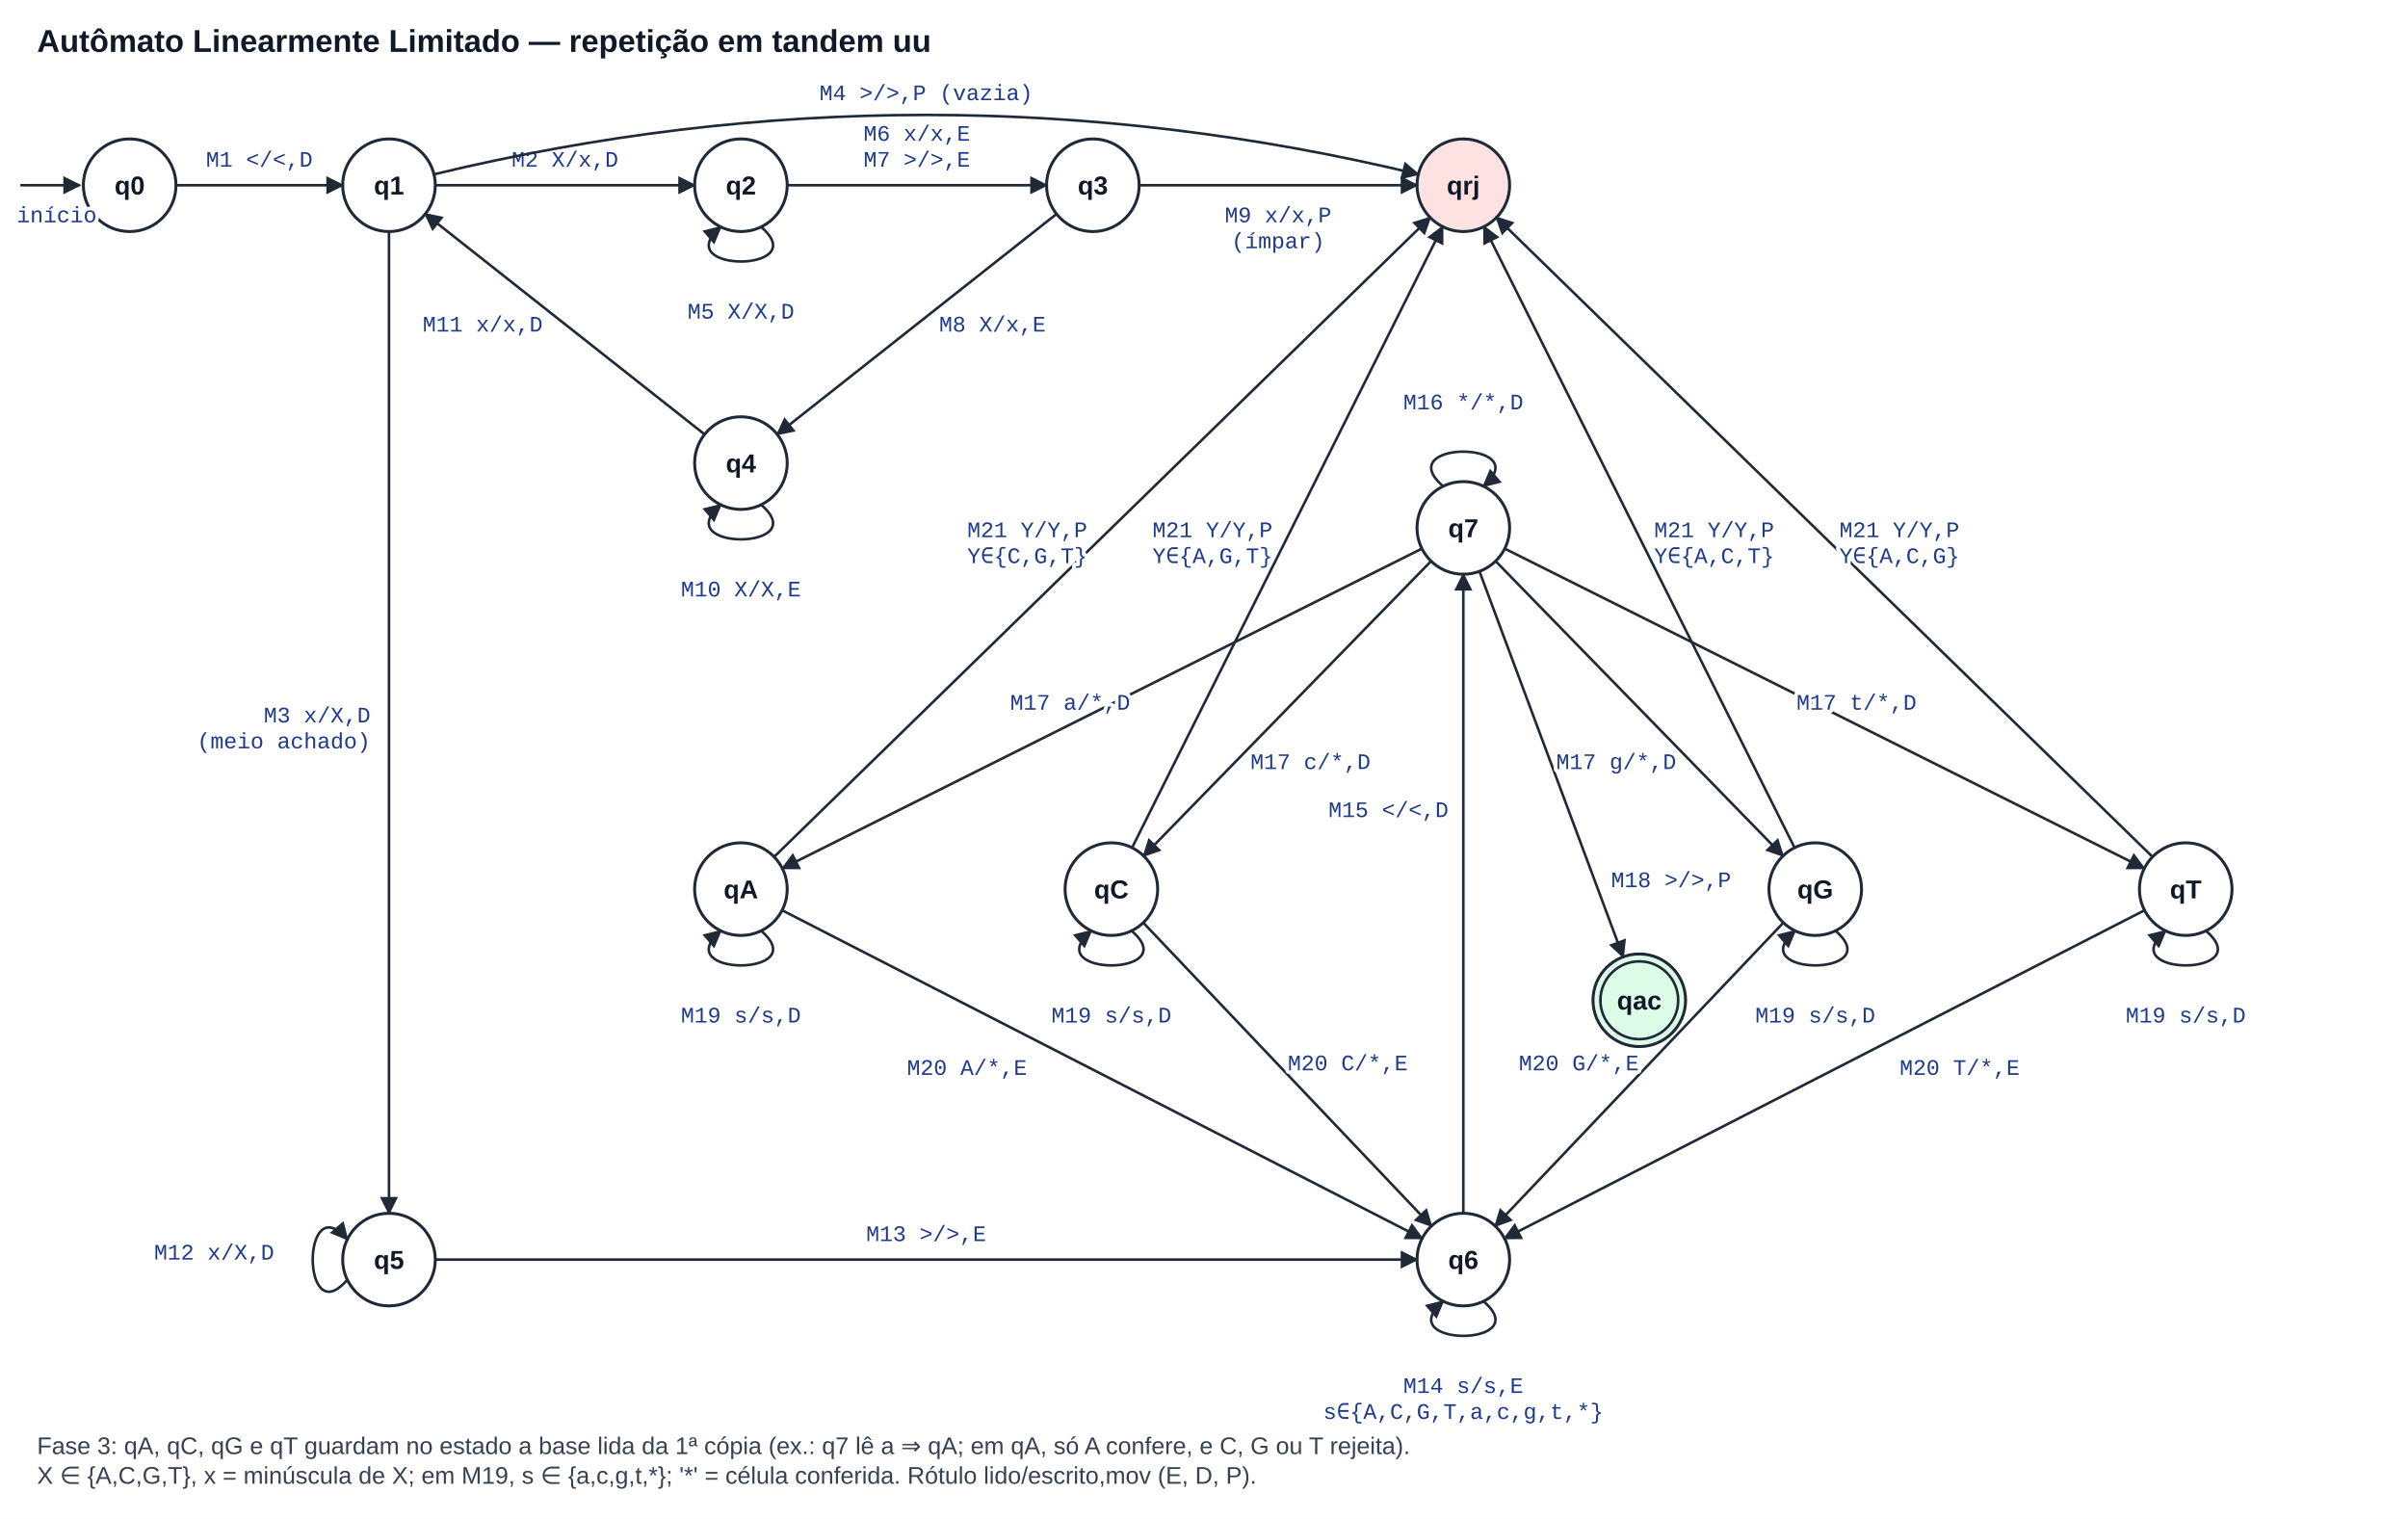
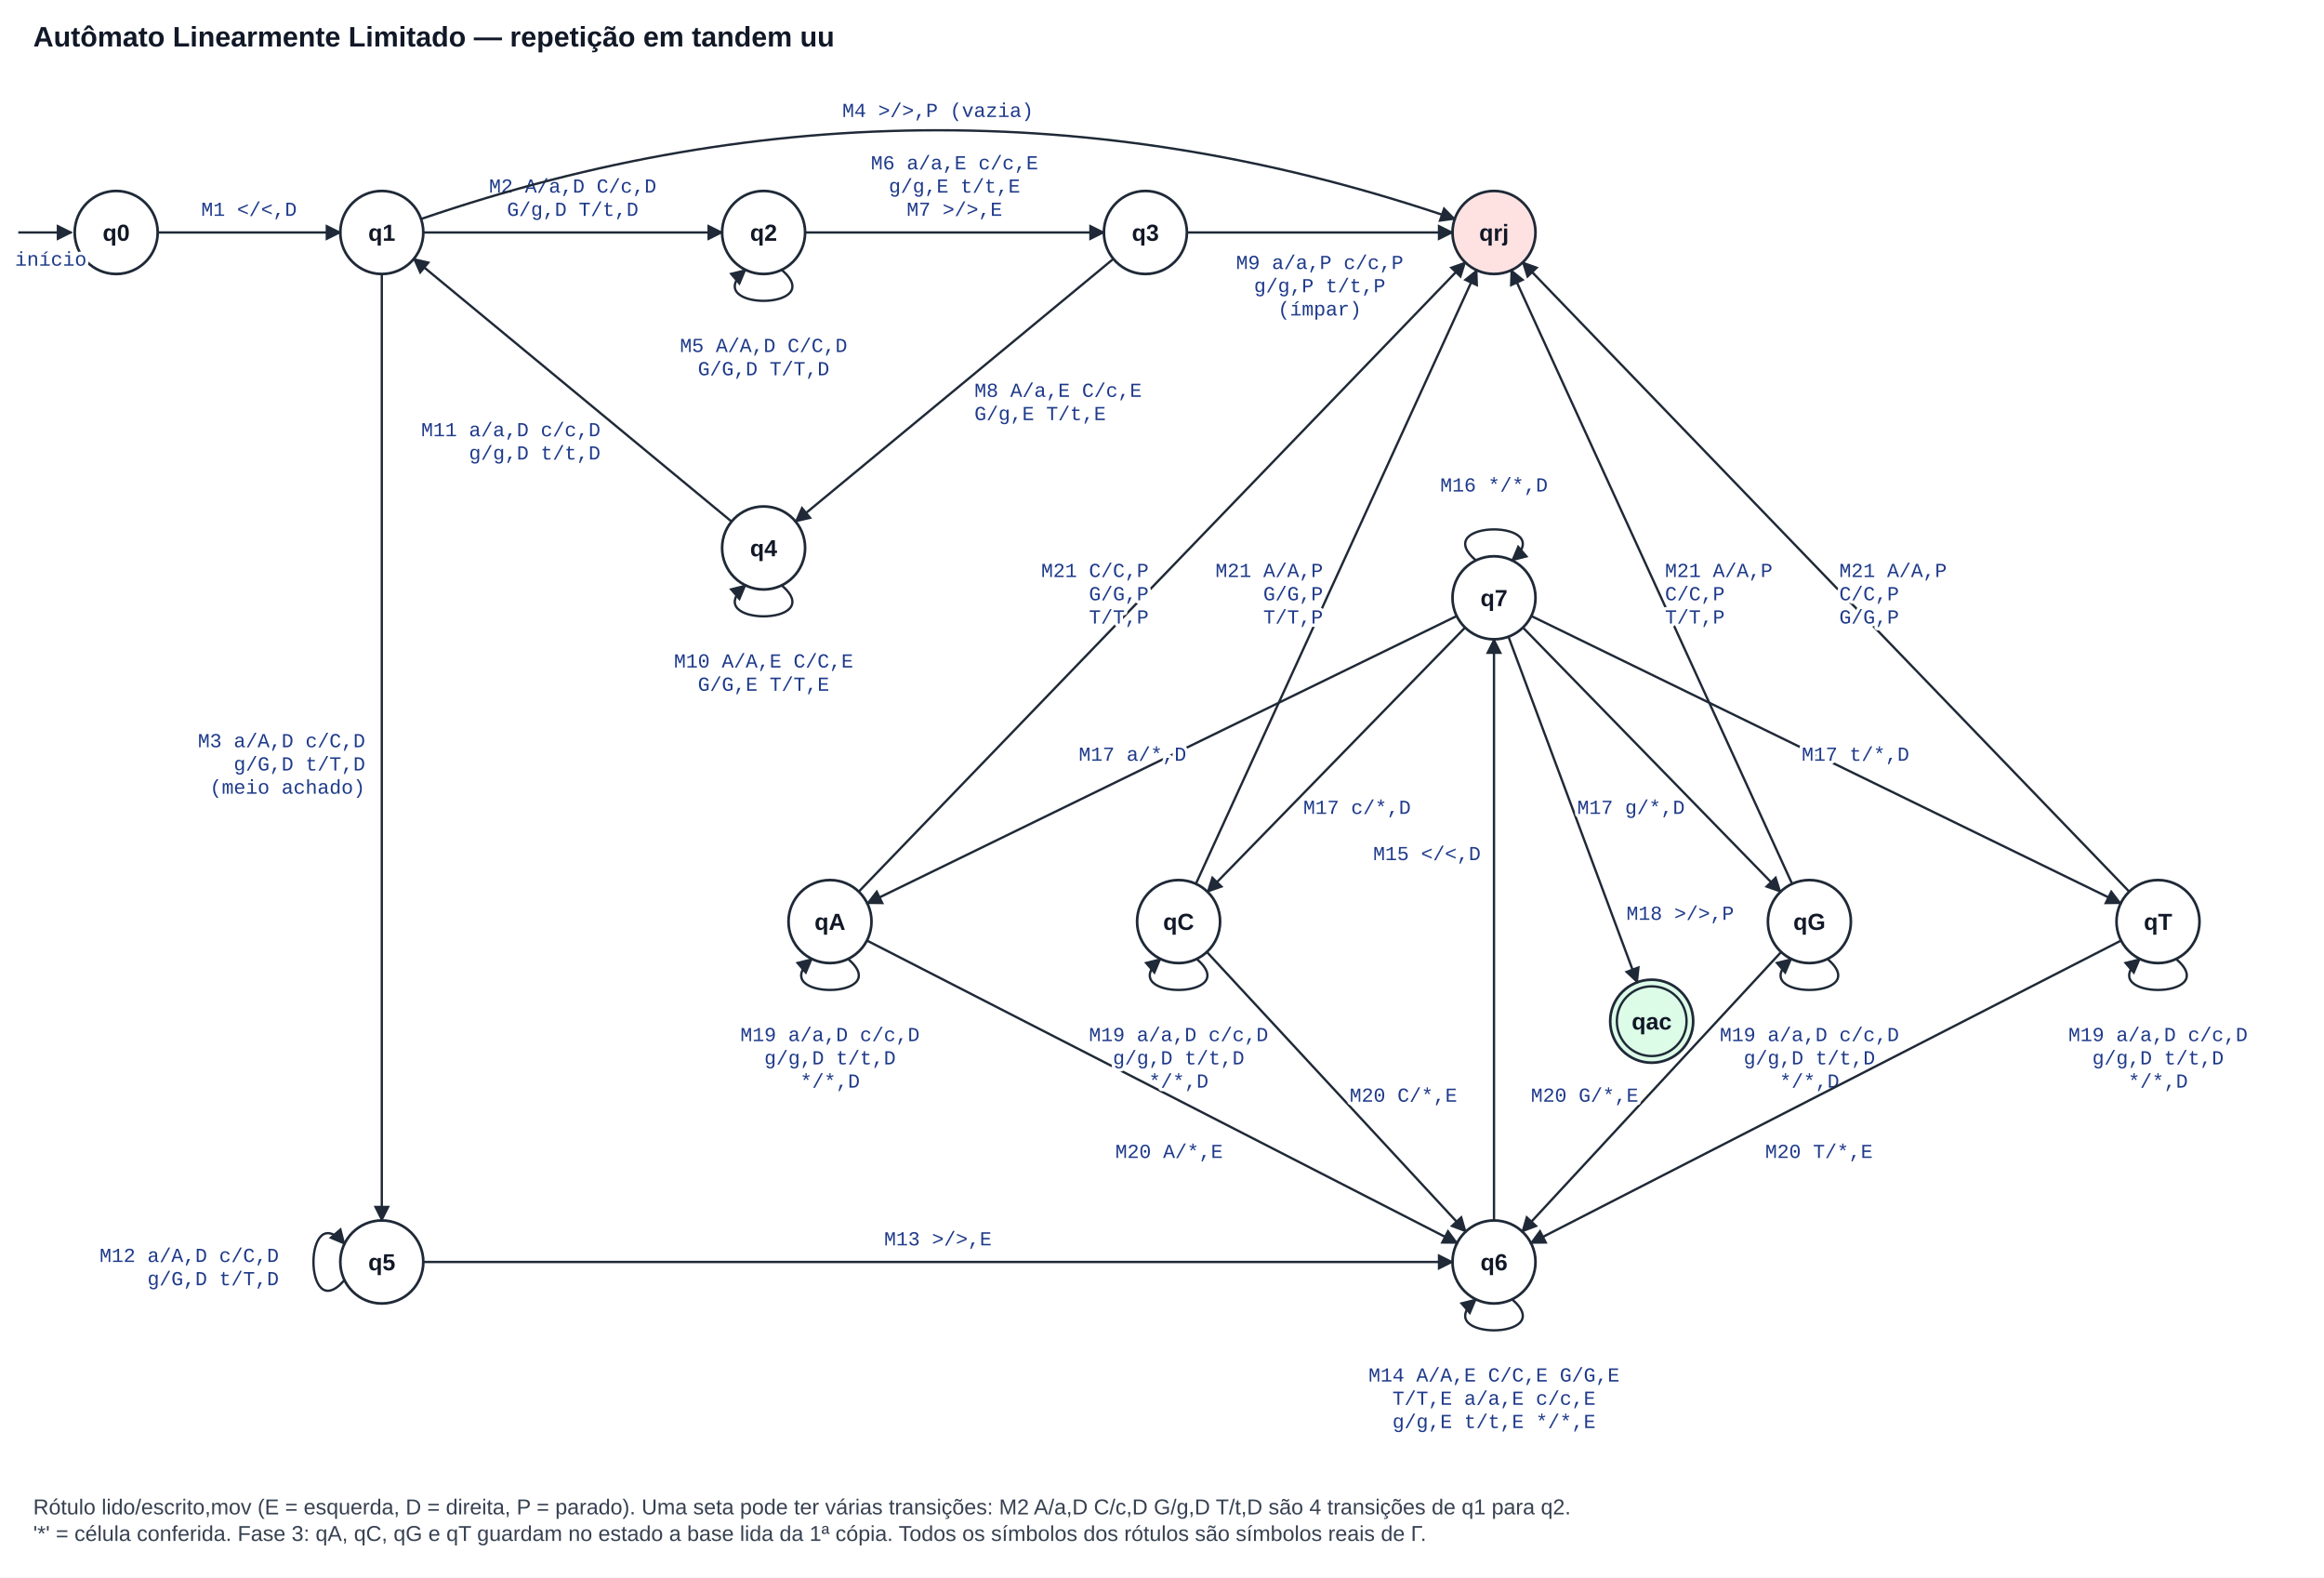
- <svg xmlns="http://www.w3.org/2000/svg" viewBox="0 0 1300 820" width="1300" height="820">
+ <svg xmlns="http://www.w3.org/2000/svg" viewBox="0 0 1400 950" width="1400" height="950">
  <defs>
    <marker id="ponta-all" viewBox="0 0 10 10" refX="9" refY="5" markerWidth="7" markerHeight="7" orient="auto-start-reverse">
      <path d="M0,0 L10,5 L0,10 z" fill="#1f2937" />
    </marker>
  </defs>
  <style>
    .seta-all { fill: none; stroke: #1f2937; stroke-width: 1.4; marker-end: url(#ponta-all); }
    .no { font: 600 14px 'Segoe UI', Arial, sans-serif; fill: #111827; }
    .rot { font: 12px Consolas, 'Courier New', monospace; fill: #1e3a8a;
            paint-order: stroke; stroke: white; stroke-width: 4px; stroke-linejoin: round; }
    .nota { font: 13px 'Segoe UI', Arial, sans-serif; fill: #374151; }
    .titulo { font: 700 17px 'Segoe UI', Arial, sans-serif; fill: #111827; }
  </style>
  <rect width="100%" height="100%" fill="white" />
  <text x="20" y="28" class="titulo">Autômato Linearmente Limitado — repetição em tandem uu</text>
-   <circle cx="70" cy="100" r="25" fill="#ffffff" stroke="#1f2937" stroke-width="1.6" />
-   <text x="70" y="105" text-anchor="middle" class="no">q0</text>
-   <line x1="11" y1="100" x2="43" y2="100" class="seta-all" />
-   <text x="9" y="120" class="rot" text-anchor="start">início</text>
-   <circle cx="210" cy="100" r="25" fill="#ffffff" stroke="#1f2937" stroke-width="1.6" />
-   <text x="210" y="105" text-anchor="middle" class="no">q1</text>
-   <circle cx="400" cy="100" r="25" fill="#ffffff" stroke="#1f2937" stroke-width="1.6" />
-   <text x="400" y="105" text-anchor="middle" class="no">q2</text>
-   <circle cx="590" cy="100" r="25" fill="#ffffff" stroke="#1f2937" stroke-width="1.6" />
-   <text x="590" y="105" text-anchor="middle" class="no">q3</text>
-   <circle cx="400" cy="250" r="25" fill="#ffffff" stroke="#1f2937" stroke-width="1.6" />
-   <text x="400" y="255" text-anchor="middle" class="no">q4</text>
-   <circle cx="790" cy="100" r="25" fill="#fee2e2" stroke="#1f2937" stroke-width="1.6" />
-   <text x="790" y="105" text-anchor="middle" class="no">qrj</text>
-   <circle cx="210" cy="680" r="25" fill="#ffffff" stroke="#1f2937" stroke-width="1.6" />
-   <text x="210" y="685" text-anchor="middle" class="no">q5</text>
-   <circle cx="790" cy="680" r="25" fill="#ffffff" stroke="#1f2937" stroke-width="1.6" />
-   <text x="790" y="685" text-anchor="middle" class="no">q6</text>
-   <circle cx="790" cy="285" r="25" fill="#ffffff" stroke="#1f2937" stroke-width="1.6" />
-   <text x="790" y="290" text-anchor="middle" class="no">q7</text>
-   <circle cx="885" cy="540" r="25" fill="#dcfce7" stroke="#1f2937" stroke-width="1.6" />
-   <circle cx="885" cy="540" r="21" fill="none" stroke="#1f2937" stroke-width="1.4" />
-   <text x="885" y="545" text-anchor="middle" class="no">qac</text>
-   <circle cx="400" cy="480" r="25" fill="#ffffff" stroke="#1f2937" stroke-width="1.6" />
-   <text x="400" y="485" text-anchor="middle" class="no">qA</text>
-   <circle cx="600" cy="480" r="25" fill="#ffffff" stroke="#1f2937" stroke-width="1.6" />
-   <text x="600" y="485" text-anchor="middle" class="no">qC</text>
-   <circle cx="980" cy="480" r="25" fill="#ffffff" stroke="#1f2937" stroke-width="1.6" />
-   <text x="980" y="485" text-anchor="middle" class="no">qG</text>
-   <circle cx="1180" cy="480" r="25" fill="#ffffff" stroke="#1f2937" stroke-width="1.6" />
-   <text x="1180" y="485" text-anchor="middle" class="no">qT</text>
-   <path d="M95.0,100.0 Q140.0,100.0 185.0,100.0" class="seta-all" />
-   <text x="140.0" y="90.0" text-anchor="middle" class="rot">M1 &lt;/&lt;,D</text>
-   <path d="M235.0,100.0 Q305.0,100.0 375.0,100.0" class="seta-all" />
-   <text x="305.0" y="90.0" text-anchor="middle" class="rot">M2 X/x,D</text>
-   <path d="M410.9,122.5 C439.9,147.4 360.1,147.4 389.1,122.5" class="seta-all" />
-   <text x="400.0" y="172.0" text-anchor="middle" class="rot">M5 X/X,D</text>
-   <path d="M425.0,100.0 Q495.0,100.0 565.0,100.0" class="seta-all" />
-   <text x="495.0" y="76.0" text-anchor="middle" class="rot">M6 x/x,E</text>
-   <text x="495.0" y="90.0" text-anchor="middle" class="rot">M7 &gt;/&gt;,E</text>
-   <path d="M570.4,115.5 Q495.0,175.0 419.6,234.5" class="seta-all" />
-   <text x="507.0" y="179.0" text-anchor="start" class="rot">M8 X/x,E</text>
-   <path d="M410.9,272.5 C439.9,297.4 360.1,297.4 389.1,272.5" class="seta-all" />
-   <text x="400.0" y="322.0" text-anchor="middle" class="rot">M10 X/X,E</text>
-   <path d="M380.4,234.5 Q305.0,175.0 229.6,115.5" class="seta-all" />
-   <text x="293.0" y="179.0" text-anchor="end" class="rot">M11 x/x,D</text>
-   <path d="M615.0,100.0 Q690.0,100.0 765.0,100.0" class="seta-all" />
-   <text x="690.0" y="120.0" text-anchor="middle" class="rot">M9 x/x,P</text>
-   <text x="690.0" y="134.0" text-anchor="middle" class="rot">(ímpar)</text>
-   <path d="M234.3,94.1 Q500.0,30.0 765.7,94.1" class="seta-all" />
-   <text x="500.0" y="54.067" text-anchor="middle" class="rot">M4 &gt;/&gt;,P  (vazia)</text>
-   <path d="M210.0,125.0 Q210.0,390.0 210.0,655.0" class="seta-all" />
-   <text x="200.0" y="390.0" text-anchor="end" class="rot">M3 x/X,D</text>
-   <text x="200.0" y="404.0" text-anchor="end" class="rot">(meio achado)</text>
-   <path d="M187.5,690.9 C162.6,719.9 162.6,640.1 187.5,669.1" class="seta-all" />
-   <text x="148.0" y="680.0" text-anchor="end" class="rot">M12 x/X,D</text>
-   <path d="M235.0,680.0 Q500.0,680.0 765.0,680.0" class="seta-all" />
-   <text x="500.0" y="670.0" text-anchor="middle" class="rot">M13 &gt;/&gt;,E</text>
-   <path d="M800.9,702.5 C829.9,727.4 750.1,727.4 779.1,702.5" class="seta-all" />
-   <text x="790.0" y="752.0" text-anchor="middle" class="rot">M14 s/s,E</text>
-   <text x="790.0" y="766.0" text-anchor="middle" class="rot">s∈{A,C,G,T,a,c,g,t,*}</text>
-   <path d="M790.0,655.0 Q790.0,482.5 790.0,310.0" class="seta-all" />
-   <text x="782.0" y="441.1" text-anchor="end" class="rot">M15 &lt;/&lt;,D</text>
-   <path d="M779.1,262.5 C750.1,237.6 829.9,237.6 800.9,262.5" class="seta-all" />
-   <text x="790.0" y="221.0" text-anchor="middle" class="rot">M16 */*,D</text>
-   <path d="M798.7,308.4 Q837.5,412.5 876.3,516.6" class="seta-all" />
-   <text x="869.763" y="478.944" text-anchor="start" class="rot">M18 &gt;/&gt;,P</text>
-   <path d="M767.6,296.2 Q595.0,382.5 422.4,468.8" class="seta-all" />
-   <text x="577.736" y="383.132" text-anchor="middle" class="rot">M17 a/*,D</text>
-   <path d="M410.9,502.5 C439.9,527.4 360.1,527.4 389.1,502.5" class="seta-all" />
-   <text x="400.0" y="552.0" text-anchor="middle" class="rot">M19 s/s,D</text>
-   <path d="M422.2,491.4 Q595.0,580.0 767.8,668.6" class="seta-all" />
-   <text x="554.449" y="580.282" text-anchor="end" class="rot">M20 A/*,E</text>
-   <path d="M417.9,462.6 Q595.0,290.0 772.1,117.4" class="seta-all" />
-   <text x="587.0" y="290.0" text-anchor="end" class="rot">M21 Y/Y,P</text>
-   <text x="587.0" y="304.0" text-anchor="end" class="rot">Y∈{C,G,T}</text>
-   <path d="M772.6,302.9 Q695.0,382.5 617.4,462.1" class="seta-all" />
-   <text x="675.081" y="415.154" text-anchor="start" class="rot">M17 c/*,D</text>
-   <path d="M610.9,502.5 C639.9,527.4 560.1,527.4 589.1,502.5" class="seta-all" />
-   <text x="600.0" y="552.0" text-anchor="middle" class="rot">M19 s/s,D</text>
-   <path d="M617.2,498.1 Q695.0,580.0 772.8,661.9" class="seta-all" />
-   <text x="695.222" y="577.812" text-anchor="start" class="rot">M20 C/*,E</text>
-   <path d="M611.2,457.6 Q695.0,290.0 778.8,122.4" class="seta-all" />
-   <text x="687.0" y="290.0" text-anchor="end" class="rot">M21 Y/Y,P</text>
-   <text x="687.0" y="304.0" text-anchor="end" class="rot">Y∈{A,G,T}</text>
-   <path d="M807.4,302.9 Q885.0,382.5 962.6,462.1" class="seta-all" />
-   <text x="904.919" y="415.154" text-anchor="end" class="rot">M17 g/*,D</text>
-   <path d="M990.9,502.5 C1019.9,527.4 940.1,527.4 969.1,502.5" class="seta-all" />
-   <text x="980.0" y="552.0" text-anchor="middle" class="rot">M19 s/s,D</text>
-   <path d="M962.8,498.1 Q885.0,580.0 807.2,661.9" class="seta-all" />
-   <text x="884.778" y="577.812" text-anchor="end" class="rot">M20 G/*,E</text>
-   <path d="M968.8,457.6 Q885.0,290.0 801.2,122.4" class="seta-all" />
-   <text x="893.0" y="290.0" text-anchor="start" class="rot">M21 Y/Y,P</text>
-   <text x="893.0" y="304.0" text-anchor="start" class="rot">Y∈{A,C,T}</text>
-   <path d="M812.4,296.2 Q985.0,382.5 1157.6,468.8" class="seta-all" />
-   <text x="1002.264" y="383.132" text-anchor="middle" class="rot">M17 t/*,D</text>
-   <path d="M1190.9,502.5 C1219.9,527.4 1140.1,527.4 1169.1,502.5" class="seta-all" />
-   <text x="1180.0" y="552.0" text-anchor="middle" class="rot">M19 s/s,D</text>
-   <path d="M1157.8,491.4 Q985.0,580.0 812.2,668.6" class="seta-all" />
-   <text x="1025.551" y="580.282" text-anchor="start" class="rot">M20 T/*,E</text>
-   <path d="M1162.1,462.6 Q985.0,290.0 807.9,117.4" class="seta-all" />
-   <text x="993.0" y="290.0" text-anchor="start" class="rot">M21 Y/Y,P</text>
-   <text x="993.0" y="304.0" text-anchor="start" class="rot">Y∈{A,C,G}</text>
-   <text x="20" y="785" class="nota">Fase 3: qA, qC, qG e qT guardam no estado a base lida da 1ª cópia (ex.: q7 lê a ⇒ qA; em qA, só A confere, e C, G ou T rejeita).</text>
-   <text x="20" y="801" class="nota">X ∈ {A,C,G,T}, x = minúscula de X; em M19, s ∈ {a,c,g,t,*}; '*' = célula conferida.  Rótulo  lido/escrito,mov  (E, D, P).</text>
+   <circle cx="70" cy="140" r="25" fill="#ffffff" stroke="#1f2937" stroke-width="1.6" />
+   <text x="70" y="145" text-anchor="middle" class="no">q0</text>
+   <line x1="11" y1="140" x2="43" y2="140" class="seta-all" />
+   <text x="9" y="160" class="rot" text-anchor="start">início</text>
+   <circle cx="230" cy="140" r="25" fill="#ffffff" stroke="#1f2937" stroke-width="1.6" />
+   <text x="230" y="145" text-anchor="middle" class="no">q1</text>
+   <circle cx="460" cy="140" r="25" fill="#ffffff" stroke="#1f2937" stroke-width="1.6" />
+   <text x="460" y="145" text-anchor="middle" class="no">q2</text>
+   <circle cx="690" cy="140" r="25" fill="#ffffff" stroke="#1f2937" stroke-width="1.6" />
+   <text x="690" y="145" text-anchor="middle" class="no">q3</text>
+   <circle cx="460" cy="330" r="25" fill="#ffffff" stroke="#1f2937" stroke-width="1.6" />
+   <text x="460" y="335" text-anchor="middle" class="no">q4</text>
+   <circle cx="900" cy="140" r="25" fill="#fee2e2" stroke="#1f2937" stroke-width="1.6" />
+   <text x="900" y="145" text-anchor="middle" class="no">qrj</text>
+   <circle cx="230" cy="760" r="25" fill="#ffffff" stroke="#1f2937" stroke-width="1.6" />
+   <text x="230" y="765" text-anchor="middle" class="no">q5</text>
+   <circle cx="900" cy="760" r="25" fill="#ffffff" stroke="#1f2937" stroke-width="1.6" />
+   <text x="900" y="765" text-anchor="middle" class="no">q6</text>
+   <circle cx="900" cy="360" r="25" fill="#ffffff" stroke="#1f2937" stroke-width="1.6" />
+   <text x="900" y="365" text-anchor="middle" class="no">q7</text>
+   <circle cx="995" cy="615" r="25" fill="#dcfce7" stroke="#1f2937" stroke-width="1.6" />
+   <circle cx="995" cy="615" r="21" fill="none" stroke="#1f2937" stroke-width="1.4" />
+   <text x="995" y="620" text-anchor="middle" class="no">qac</text>
+   <circle cx="500" cy="555" r="25" fill="#ffffff" stroke="#1f2937" stroke-width="1.6" />
+   <text x="500" y="560" text-anchor="middle" class="no">qA</text>
+   <circle cx="710" cy="555" r="25" fill="#ffffff" stroke="#1f2937" stroke-width="1.6" />
+   <text x="710" y="560" text-anchor="middle" class="no">qC</text>
+   <circle cx="1090" cy="555" r="25" fill="#ffffff" stroke="#1f2937" stroke-width="1.6" />
+   <text x="1090" y="560" text-anchor="middle" class="no">qG</text>
+   <circle cx="1300" cy="555" r="25" fill="#ffffff" stroke="#1f2937" stroke-width="1.6" />
+   <text x="1300" y="560" text-anchor="middle" class="no">qT</text>
+   <path d="M95.0,140.0 Q150.0,140.0 205.0,140.0" class="seta-all" />
+   <text x="150.0" y="130.0" text-anchor="middle" class="rot">M1 &lt;/&lt;,D</text>
+   <path d="M255.0,140.0 Q345.0,140.0 435.0,140.0" class="seta-all" />
+   <text x="345.0" y="116.0" text-anchor="middle" class="rot">M2 A/a,D C/c,D</text>
+   <text x="345.0" y="130.0" text-anchor="middle" class="rot">G/g,D T/t,D</text>
+   <path d="M470.9,162.5 C499.9,187.4 420.1,187.4 449.1,162.5" class="seta-all" />
+   <text x="460.0" y="212.0" text-anchor="middle" class="rot">M5 A/A,D C/C,D</text>
+   <text x="460.0" y="226.0" text-anchor="middle" class="rot">G/G,D T/T,D</text>
+   <path d="M485.0,140.0 Q575.0,140.0 665.0,140.0" class="seta-all" />
+   <text x="575.0" y="102.0" text-anchor="middle" class="rot">M6 a/a,E c/c,E</text>
+   <text x="575.0" y="116.0" text-anchor="middle" class="rot">g/g,E t/t,E</text>
+   <text x="575.0" y="130.0" text-anchor="middle" class="rot">M7 &gt;/&gt;,E</text>
+   <path d="M670.7,155.9 Q575.0,235.0 479.3,314.1" class="seta-all" />
+   <text x="587.0" y="239.0" text-anchor="start" class="rot">M8 A/a,E C/c,E</text>
+   <text x="587.0" y="253.0" text-anchor="start" class="rot">G/g,E T/t,E</text>
+   <path d="M470.9,352.5 C499.9,377.4 420.1,377.4 449.1,352.5" class="seta-all" />
+   <text x="460.0" y="402.0" text-anchor="middle" class="rot">M10 A/A,E C/C,E</text>
+   <text x="460.0" y="416.0" text-anchor="middle" class="rot">G/G,E T/T,E</text>
+   <path d="M440.7,314.1 Q345.0,235.0 249.3,155.9" class="seta-all" />
+   <text x="361.718" y="262.723" text-anchor="end" class="rot">M11 a/a,D c/c,D</text>
+   <text x="361.718" y="276.723" text-anchor="end" class="rot">g/g,D t/t,D</text>
+   <path d="M715.0,140.0 Q795.0,140.0 875.0,140.0" class="seta-all" />
+   <text x="795.0" y="162.0" text-anchor="middle" class="rot">M9 a/a,P c/c,P</text>
+   <text x="795.0" y="176.0" text-anchor="middle" class="rot">g/g,P t/t,P</text>
+   <text x="795.0" y="190.0" text-anchor="middle" class="rot">(ímpar)</text>
+   <path d="M253.6,131.9 Q565.0,25.0 876.4,131.9" class="seta-all" />
+   <text x="565.0" y="70.441" text-anchor="middle" class="rot">M4 &gt;/&gt;,P  (vazia)</text>
+   <path d="M230.0,165.0 Q230.0,450.0 230.0,735.0" class="seta-all" />
+   <text x="220.0" y="450.0" text-anchor="end" class="rot">M3 a/A,D c/C,D</text>
+   <text x="220.0" y="464.0" text-anchor="end" class="rot">g/G,D t/T,D</text>
+   <text x="220.0" y="478.0" text-anchor="end" class="rot">(meio achado)</text>
+   <path d="M207.5,770.9 C182.6,799.9 182.6,720.1 207.5,749.1" class="seta-all" />
+   <text x="168.0" y="760.0" text-anchor="end" class="rot">M12 a/A,D c/C,D</text>
+   <text x="168.0" y="774.0" text-anchor="end" class="rot">g/G,D t/T,D</text>
+   <path d="M255.0,760.0 Q565.0,760.0 875.0,760.0" class="seta-all" />
+   <text x="565.0" y="750.0" text-anchor="middle" class="rot">M13 &gt;/&gt;,E</text>
+   <path d="M910.9,782.5 C939.9,807.4 860.1,807.4 889.1,782.5" class="seta-all" />
+   <text x="900.0" y="832.0" text-anchor="middle" class="rot">M14 A/A,E C/C,E G/G,E</text>
+   <text x="900.0" y="846.0" text-anchor="middle" class="rot">T/T,E a/a,E c/c,E</text>
+   <text x="900.0" y="860.0" text-anchor="middle" class="rot">g/g,E t/t,E */*,E</text>
+   <path d="M900.0,735.0 Q900.0,560.0 900.0,385.0" class="seta-all" />
+   <text x="892.0" y="518.0" text-anchor="end" class="rot">M15 &lt;/&lt;,D</text>
+   <path d="M889.1,337.5 C860.1,312.6 939.9,312.6 910.9,337.5" class="seta-all" />
+   <text x="900.0" y="296.0" text-anchor="middle" class="rot">M16 */*,D</text>
+   <path d="M908.7,383.4 Q947.5,487.5 986.3,591.6" class="seta-all" />
+   <text x="979.763" y="553.944" text-anchor="start" class="rot">M18 &gt;/&gt;,P</text>
+   <path d="M877.5,371.0 Q700.0,457.5 522.5,544.0" class="seta-all" />
+   <text x="682.247" y="458.154" text-anchor="middle" class="rot">M17 a/*,D</text>
+   <path d="M510.9,577.5 C539.9,602.4 460.1,602.4 489.1,577.5" class="seta-all" />
+   <text x="500.0" y="627.0" text-anchor="middle" class="rot">M19 a/a,D c/c,D</text>
+   <text x="500.0" y="641.0" text-anchor="middle" class="rot">g/g,D t/t,D</text>
+   <text x="500.0" y="655.0" text-anchor="middle" class="rot">*/*,D</text>
+   <path d="M522.2,566.4 Q700.0,657.5 877.8,748.6" class="seta-all" />
+   <text x="736.66" y="697.363" text-anchor="end" class="rot">M20 A/*,E</text>
+   <path d="M517.3,537.0 Q700.0,347.5 882.7,158.0" class="seta-all" />
+   <text x="692.0" y="347.5" text-anchor="end" class="rot">M21 C/C,P</text>
+   <text x="692.0" y="361.5" text-anchor="end" class="rot">G/G,P</text>
+   <text x="692.0" y="375.5" text-anchor="end" class="rot">T/T,P</text>
+   <path d="M882.6,377.9 Q805.0,457.5 727.4,537.1" class="seta-all" />
+   <text x="785.081" y="490.154" text-anchor="start" class="rot">M17 c/*,D</text>
+   <path d="M720.9,577.5 C749.9,602.4 670.1,602.4 699.1,577.5" class="seta-all" />
+   <text x="710.0" y="627.0" text-anchor="middle" class="rot">M19 a/a,D c/c,D</text>
+   <text x="710.0" y="641.0" text-anchor="middle" class="rot">g/g,D t/t,D</text>
+   <text x="710.0" y="655.0" text-anchor="middle" class="rot">*/*,D</text>
+   <path d="M727.0,573.3 Q805.0,657.5 883.0,741.7" class="seta-all" />
+   <text x="813.0" y="663.5" text-anchor="start" class="rot">M20 C/*,E</text>
+   <path d="M720.4,532.3 Q805.0,347.5 889.6,162.7" class="seta-all" />
+   <text x="797.0" y="347.5" text-anchor="end" class="rot">M21 A/A,P</text>
+   <text x="797.0" y="361.5" text-anchor="end" class="rot">G/G,P</text>
+   <text x="797.0" y="375.5" text-anchor="end" class="rot">T/T,P</text>
+   <path d="M917.4,377.9 Q995.0,457.5 1072.6,537.1" class="seta-all" />
+   <text x="1014.919" y="490.154" text-anchor="end" class="rot">M17 g/*,D</text>
+   <path d="M1100.9,577.5 C1129.9,602.4 1050.1,602.4 1079.1,577.5" class="seta-all" />
+   <text x="1090.0" y="627.0" text-anchor="middle" class="rot">M19 a/a,D c/c,D</text>
+   <text x="1090.0" y="641.0" text-anchor="middle" class="rot">g/g,D t/t,D</text>
+   <text x="1090.0" y="655.0" text-anchor="middle" class="rot">*/*,D</text>
+   <path d="M1073.0,573.3 Q995.0,657.5 917.0,741.7" class="seta-all" />
+   <text x="987.0" y="663.5" text-anchor="end" class="rot">M20 G/*,E</text>
+   <path d="M1079.6,532.3 Q995.0,347.5 910.4,162.7" class="seta-all" />
+   <text x="1003.0" y="347.5" text-anchor="start" class="rot">M21 A/A,P</text>
+   <text x="1003.0" y="361.5" text-anchor="start" class="rot">C/C,P</text>
+   <text x="1003.0" y="375.5" text-anchor="start" class="rot">T/T,P</text>
+   <path d="M922.5,371.0 Q1100.0,457.5 1277.5,544.0" class="seta-all" />
+   <text x="1117.753" y="458.154" text-anchor="middle" class="rot">M17 t/*,D</text>
+   <path d="M1310.9,577.5 C1339.9,602.4 1260.1,602.4 1289.1,577.5" class="seta-all" />
+   <text x="1300.0" y="627.0" text-anchor="middle" class="rot">M19 a/a,D c/c,D</text>
+   <text x="1300.0" y="641.0" text-anchor="middle" class="rot">g/g,D t/t,D</text>
+   <text x="1300.0" y="655.0" text-anchor="middle" class="rot">*/*,D</text>
+   <path d="M1277.8,566.4 Q1100.0,657.5 922.2,748.6" class="seta-all" />
+   <text x="1063.34" y="697.363" text-anchor="start" class="rot">M20 T/*,E</text>
+   <path d="M1282.7,537.0 Q1100.0,347.5 917.3,158.0" class="seta-all" />
+   <text x="1108.0" y="347.5" text-anchor="start" class="rot">M21 A/A,P</text>
+   <text x="1108.0" y="361.5" text-anchor="start" class="rot">C/C,P</text>
+   <text x="1108.0" y="375.5" text-anchor="start" class="rot">G/G,P</text>
+   <text x="20" y="912" class="nota">Rótulo  lido/escrito,mov  (E = esquerda, D = direita, P = parado). Uma seta pode ter várias transições: M2 A/a,D C/c,D G/g,D T/t,D são 4 transições de q1 para q2.</text>
+   <text x="20" y="928" class="nota">'*' = célula conferida. Fase 3: qA, qC, qG e qT guardam no estado a base lida da 1ª cópia. Todos os símbolos dos rótulos são símbolos reais de Γ.</text>
</svg>
